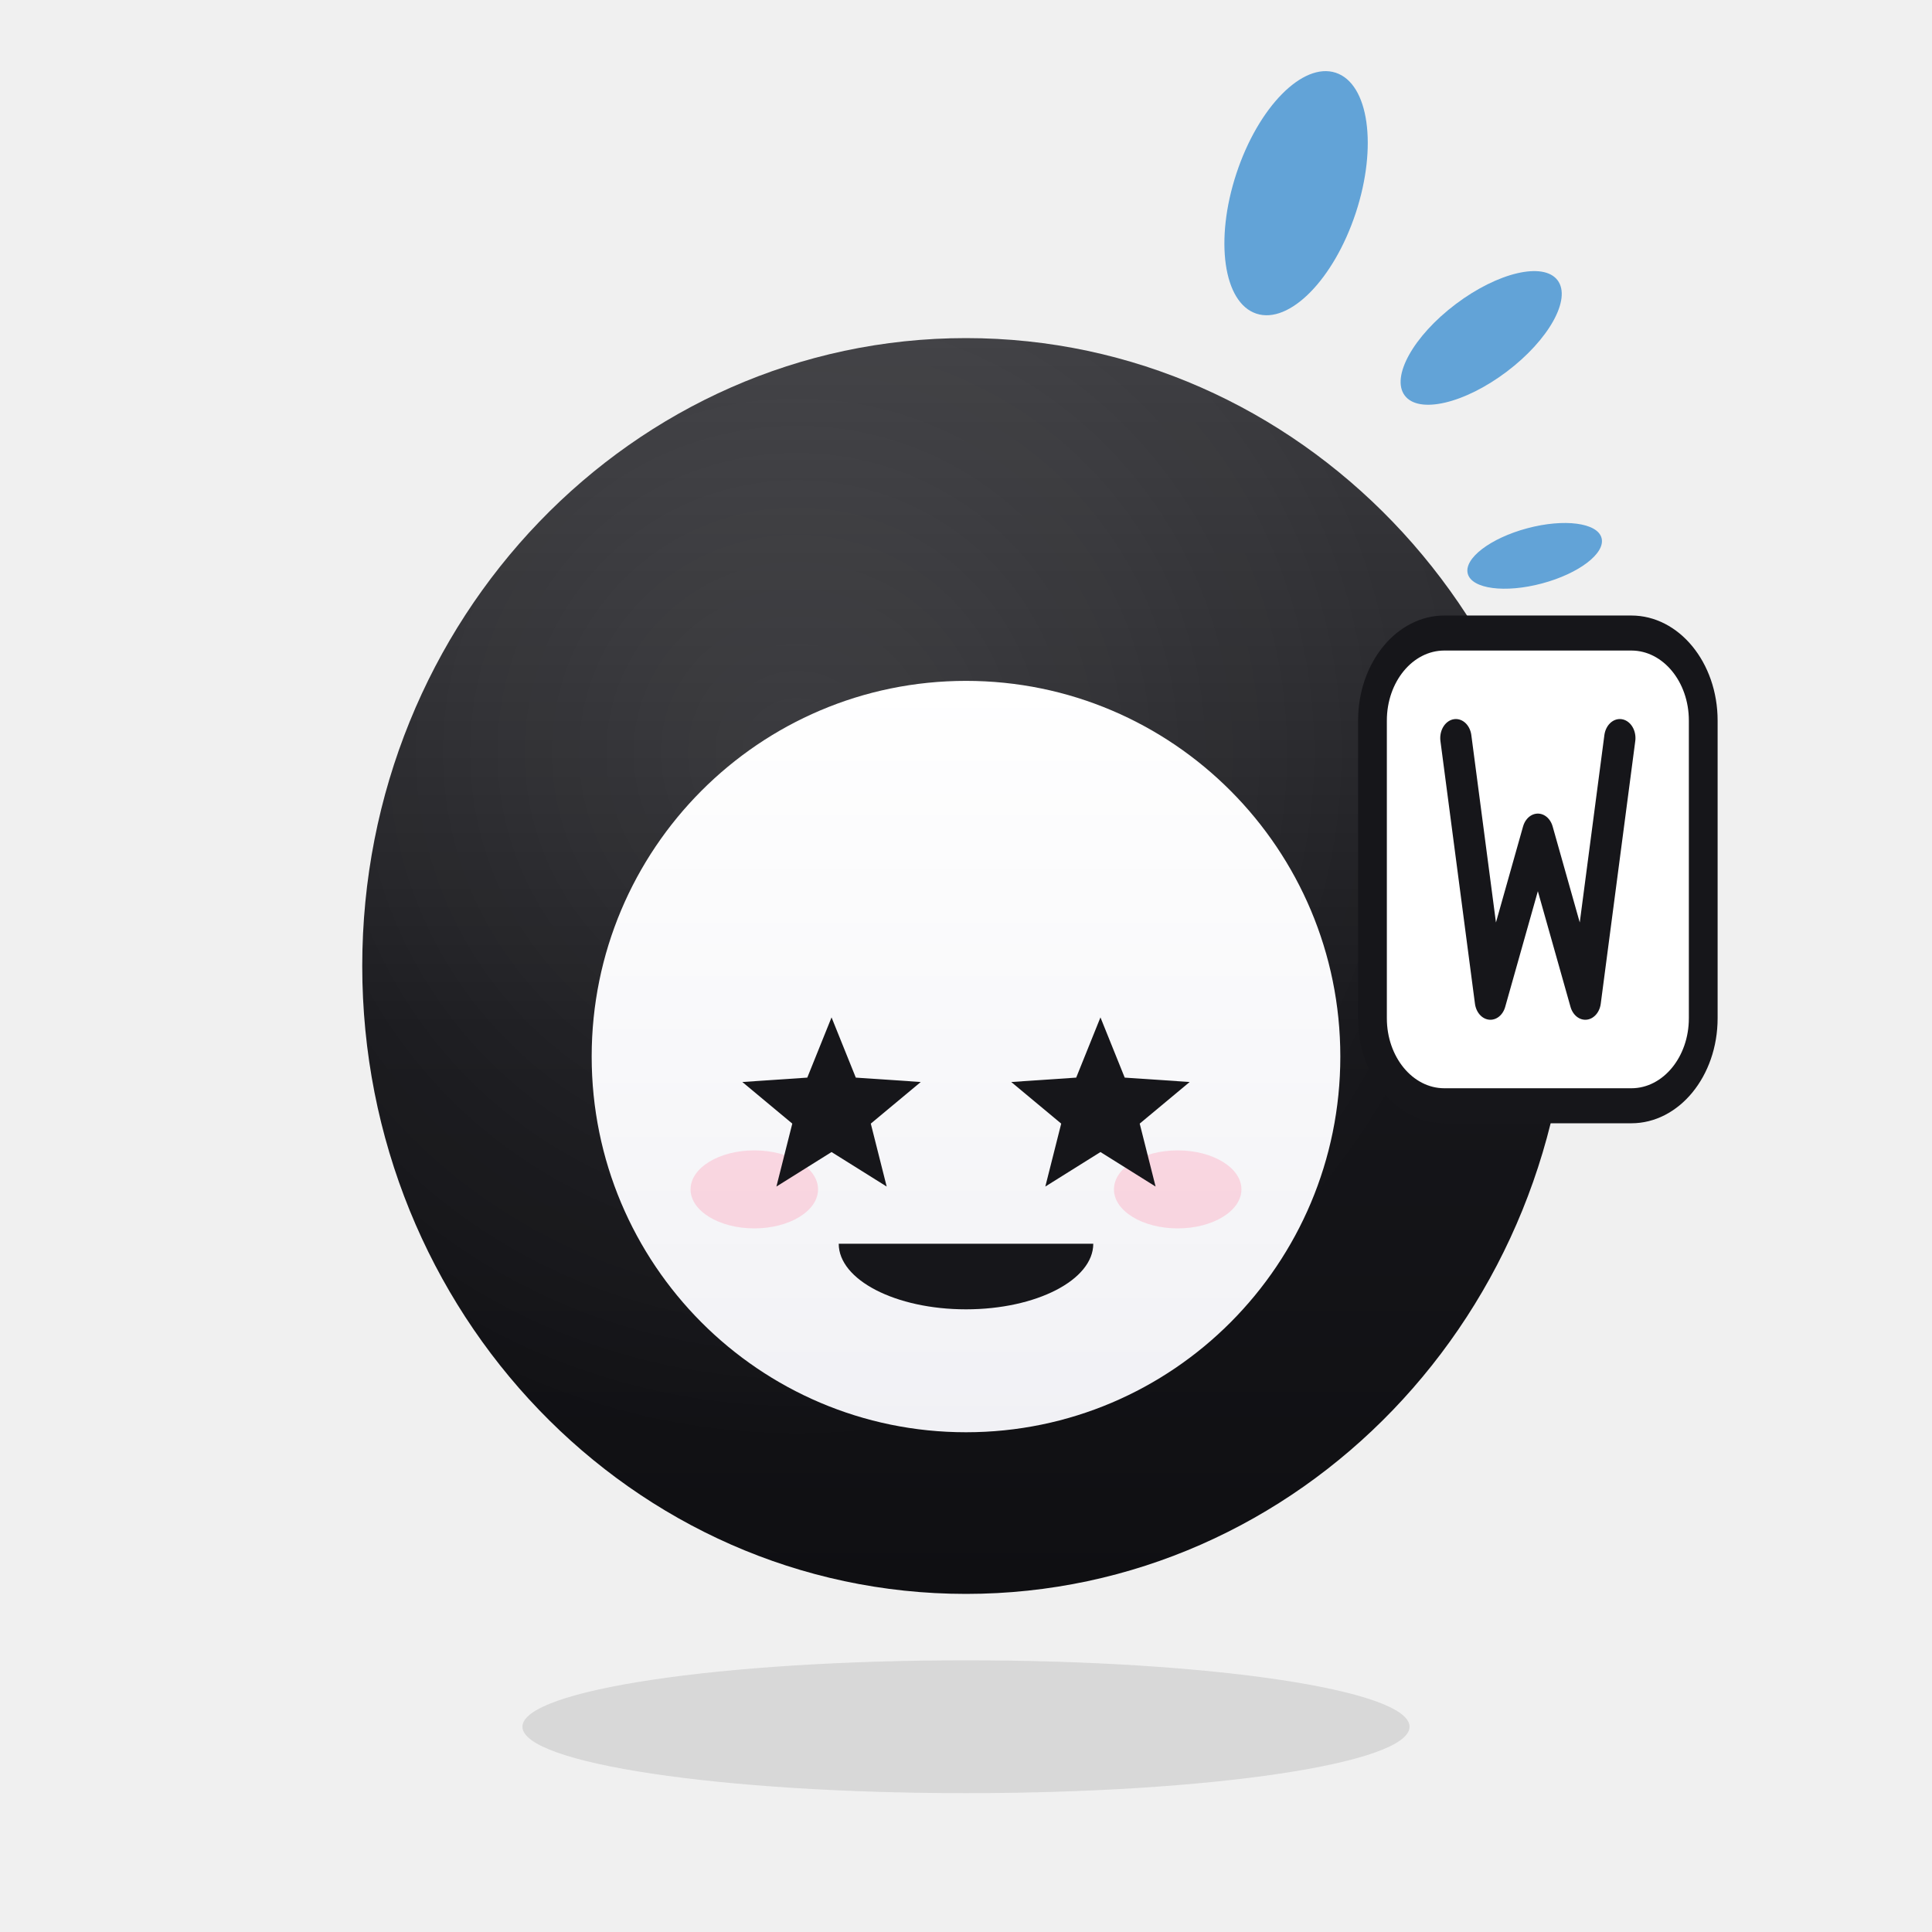
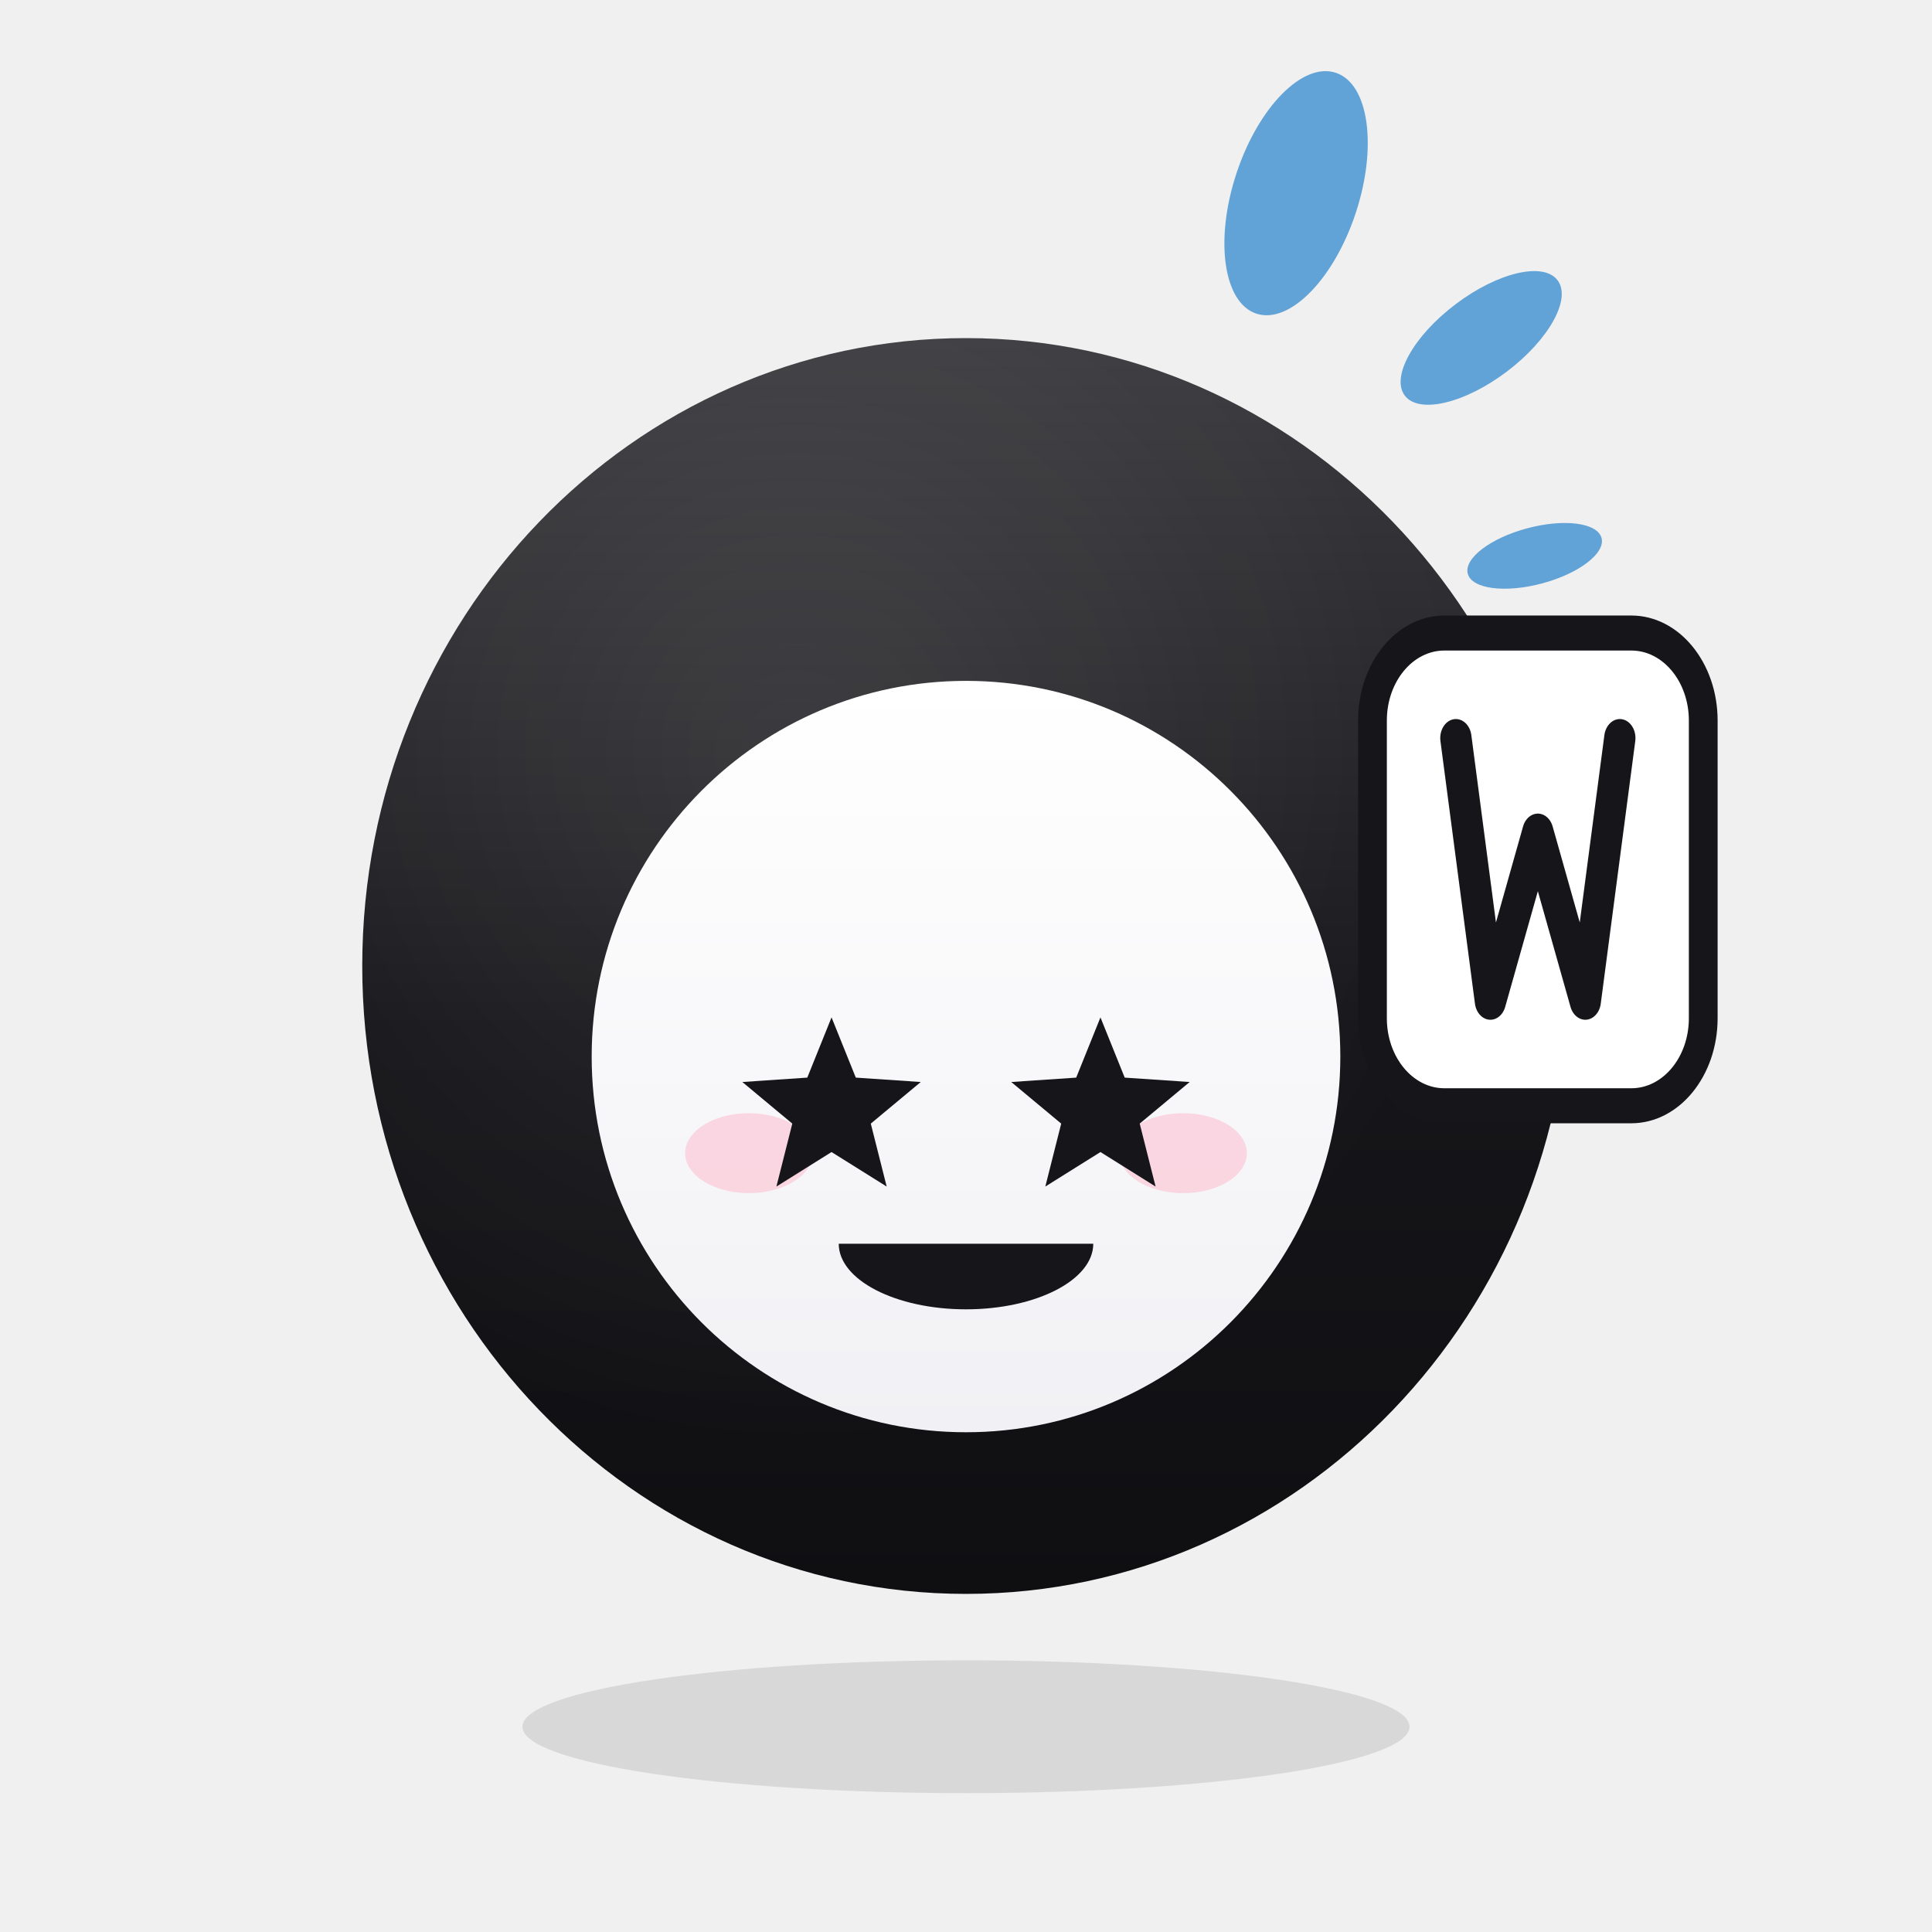
<svg xmlns="http://www.w3.org/2000/svg" width="320" height="320" viewBox="0 0 320 320">
  <defs>
    <linearGradient id="bg0" gradientUnits="userSpaceOnUse" x1="0" y1="-104" x2="0" y2="104">
      <stop offset="0" stop-color="#3b3b3f" />
      <stop offset="0.55" stop-color="#16161A" />
      <stop offset="1" stop-color="#0f0f12" />
    </linearGradient>
    <radialGradient id="bg1" gradientUnits="userSpaceOnUse" cx="-28" cy="-35.36" r="115" fx="-28" fy="-35.36">
      <stop offset="0" stop-color="#FFFFFF" />
      <stop offset="1" stop-color="rgba(255,255,255,0)" />
    </radialGradient>
    <linearGradient id="bg2" gradientUnits="userSpaceOnUse" x1="0" y1="-47.226" x2="0" y2="77.226">
      <stop offset="0" stop-color="#FFFFFF" />
      <stop offset="1" stop-color="#F1F1F5" />
    </linearGradient>
    <clipPath id="bc1">
      <path d="M62 15C62 49.367 34.242 77.226 0 77.226C-34.242 77.226 -62 49.367 -62 15C-62 -19.367 -34.242 -47.226 0 -47.226C34.242 -47.226 62 -19.367 62 15" transform="matrix(1 0 0 1 160 160)" />
    </clipPath>
  </defs>
  <path d="M73.467 126C73.467 132.075 40.575 137 0 137C-40.575 137 -73.467 132.075 -73.467 126C-73.467 119.925 -40.575 115 0 115C40.575 115 73.467 119.925 73.467 126" fill="rgba(22,22,26,0.13)" fill-opacity="0.857" transform="matrix(1 0 0 1 160 160)" />
  <path d="M100 0C100 57.438 55.228 104 0 104C-55.228 104 -100 57.438 -100 0C-100 -57.438 -55.228 -104 0 -104C55.228 -104 100 -57.438 100 0" fill="url(#bg0)" transform="matrix(1 0 0 1 160 160)" />
  <path d="M100 0C100 57.438 55.228 104 0 104C-55.228 104 -100 57.438 -100 0C-100 -57.438 -55.228 -104 0 -104C55.228 -104 100 -57.438 100 0" fill="url(#bg1)" fill-opacity="0.1" transform="matrix(1 0 0 1 160 160)" />
  <path d="M62 15C62 49.367 34.242 77.226 0 77.226C-34.242 77.226 -62 49.367 -62 15C-62 -19.367 -34.242 -47.226 0 -47.226C34.242 -47.226 62 -19.367 62 15" fill="url(#bg2)" transform="matrix(1 0 0 1 160 160)" />
-   <path d="M11.5 0C11.5 3.866 6.351 7 0 7C-6.351 7 -11.5 3.866 -11.5 0C-11.5 -3.866 -6.351 -7 0 -7C6.351 -7 11.5 -3.866 11.5 0" fill="rgba(255,138,168,0.42)" fill-opacity="0.7" transform="matrix(0.918 0 0 0.923 124.936 197)" />
-   <path d="M11.5 0C11.5 3.866 6.351 7 0 7C-6.351 7 -11.5 3.866 -11.5 0C-11.5 -3.866 -6.351 -7 0 -7C6.351 -7 11.5 -3.866 11.5 0" fill="rgba(255,138,168,0.42)" fill-opacity="0.7" transform="matrix(0.918 0 0 0.923 195.064 197)" />
+   <path d="M11.5 0C11.5 3.866 6.351 7 0 7C-6.351 7 -11.5 3.866 -11.5 0C-11.5 -3.866 -6.351 -7 0 -7C6.351 -7 11.5 -3.866 11.5 0" fill="rgba(255,138,168,0.42)" fill-opacity="0.7" transform="matrix(0.918 0 0 0.946 124.036 191)" />
+   <path d="M11.5 0C11.5 3.866 6.351 7 0 7C-6.351 7 -11.5 3.866 -11.5 0C-11.5 -3.866 -6.351 -7 0 -7C6.351 -7 11.5 -3.866 11.5 0" fill="rgba(255,138,168,0.42)" fill-opacity="0.7" transform="matrix(0.918 0 0 0.946 195.964 191)" />
  <g clip-path="url(#bc1)">
    <path d="M0 -16L4.138 -5.695L15.217 -4.944L6.695 2.175L9.405 12.944L0 7.04L-9.405 12.944L-6.695 2.175L-15.217 -4.944L-4.138 -5.695Z" fill="#16161A" transform="matrix(0.971 0 0 0.968 137.73 184)" />
    <path d="M0 -16L4.138 -5.695L15.217 -4.944L6.695 2.175L9.405 12.944L0 7.04L-9.405 12.944L-6.695 2.175L-15.217 -4.944L-4.138 -5.695Z" fill="#16161A" transform="matrix(0.971 0 0 0.968 182.27 184)" />
    <path d="M-21.08 0L21.08 0C21.08 6.835 11.642 12.376 0 12.376C-11.642 12.376 -21.08 6.835 -21.08 0Z" fill="#16161A" transform="matrix(1 0 0 0.878 160 206)" />
  </g>
  <path d="M-10.215 -10.816C-8.289 -8.119 -9.498 -3.956 -12.914 -1.517C-16.33 0.922 -20.66 0.713 -22.585 -1.984C-24.511 -4.681 -23.302 -8.844 -19.886 -11.283C-16.47 -13.722 -12.14 -13.513 -10.215 -10.816" fill="#2A2A31" transform="matrix(0.825 0 0 1 265.983 157.6)" />
  <path d="M17.2 0C17.2 11.267 9.499 20.4 0 20.4C-9.499 20.4 -17.2 11.267 -17.2 0C-17.2 -11.267 -9.499 -20.4 0 -20.4C9.499 -20.4 17.2 -11.267 17.2 0" fill="#2A2A31" transform="matrix(0.825 0 0 1 265.983 157.6)" />
  <path d="M10.407 0C10.407 11.598 5.748 21 0 21C-5.748 21 -10.407 11.598 -10.407 0C-10.407 -11.598 -5.748 -21 0 -21C5.748 -21 10.407 -11.598 10.407 0" fill="#1478C9" fill-opacity="0.644" transform="matrix(0.95 0.313 -0.313 0.95 214.672 32)" />
  <path d="M7.013 0C7.013 8.759 3.873 15.859 0 15.859C-3.873 15.859 -7.013 8.759 -7.013 0C-7.013 -8.759 -3.873 -15.859 0 -15.859C3.873 -15.859 7.013 -8.759 7.013 0" fill="#1478C9" fill-opacity="0.644" transform="matrix(0.602 0.798 -0.798 0.602 245.33 55.971)" />
  <path d="M4.73 0C4.73 6.334 2.612 11.469 0 11.469C-2.612 11.469 -4.73 6.334 -4.73 0C-4.73 -6.334 -2.612 -11.469 0 -11.469C2.612 -11.469 4.73 -6.334 4.73 0" fill="#1478C9" fill-opacity="0.644" transform="matrix(0.258 0.966 -0.966 0.258 254.188 92.067)" />
  <path d="M-13 -27L13 -27L13 -27C18.523 -27 23 -22.523 23 -17L23 17L23 17C23 22.523 18.523 27 13 27L-13 27L-13 27C-18.523 27 -23 22.523 -23 17L-23 -17L-23 -17C-23 -22.523 -18.523 -27 -13 -27Z" fill="#FFFFFF" transform="matrix(1.191 0 0 1.45 254.717 144)" />
  <path d="M-13 -27L13 -27L13 -27C18.523 -27 23 -22.523 23 -17L23 17L23 17C23 22.523 18.523 27 13 27L-13 27L-13 27C-18.523 27 -23 22.523 -23 17L-23 -17L-23 -17C-23 -22.523 -18.523 -27 -13 -27Z" fill="none" stroke="#16161A" stroke-width="4" stroke-linecap="round" stroke-linejoin="round" transform="matrix(1.191 0 0 1.45 254.717 144)" />
  <path d="M-0.38 -0.5L-0.22 0.5L0 -0.14L0.22 0.5L0.38 -0.5" fill="none" stroke="#16161A" stroke-width="0.145" stroke-linecap="round" stroke-linejoin="round" transform="matrix(35.728 0 0 43.5 254.717 144)" />
</svg>
